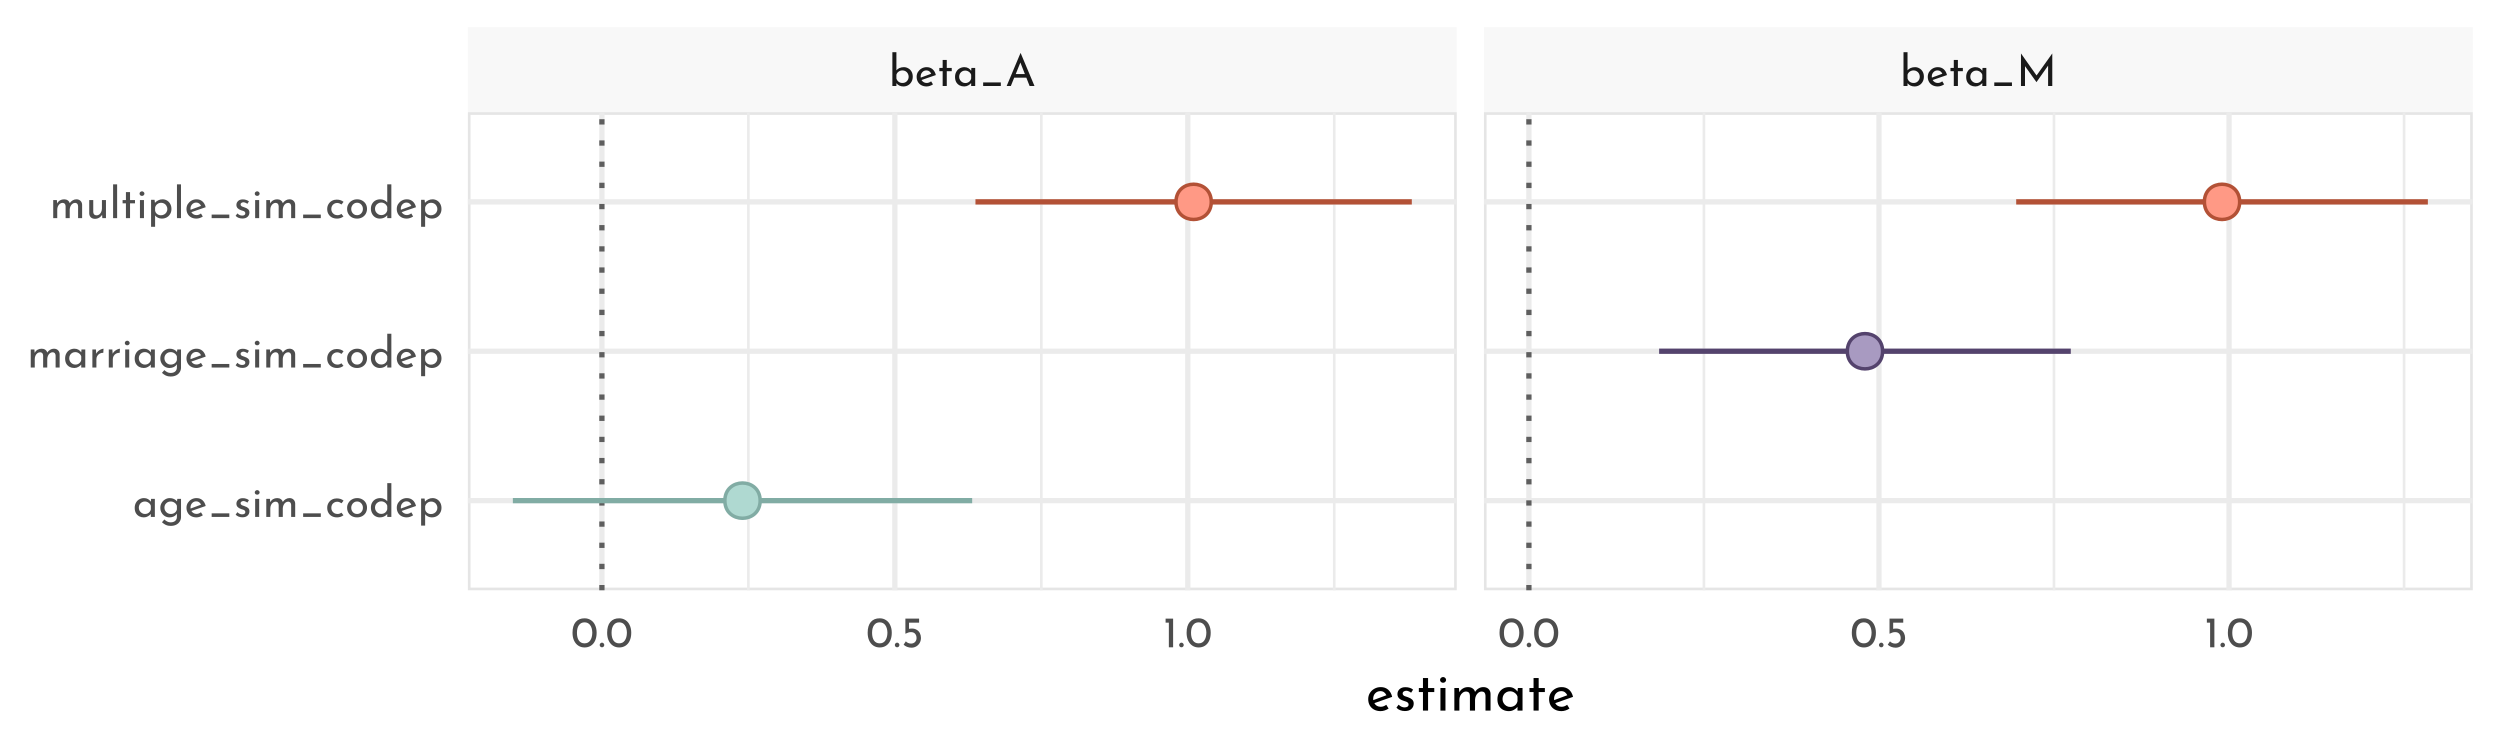
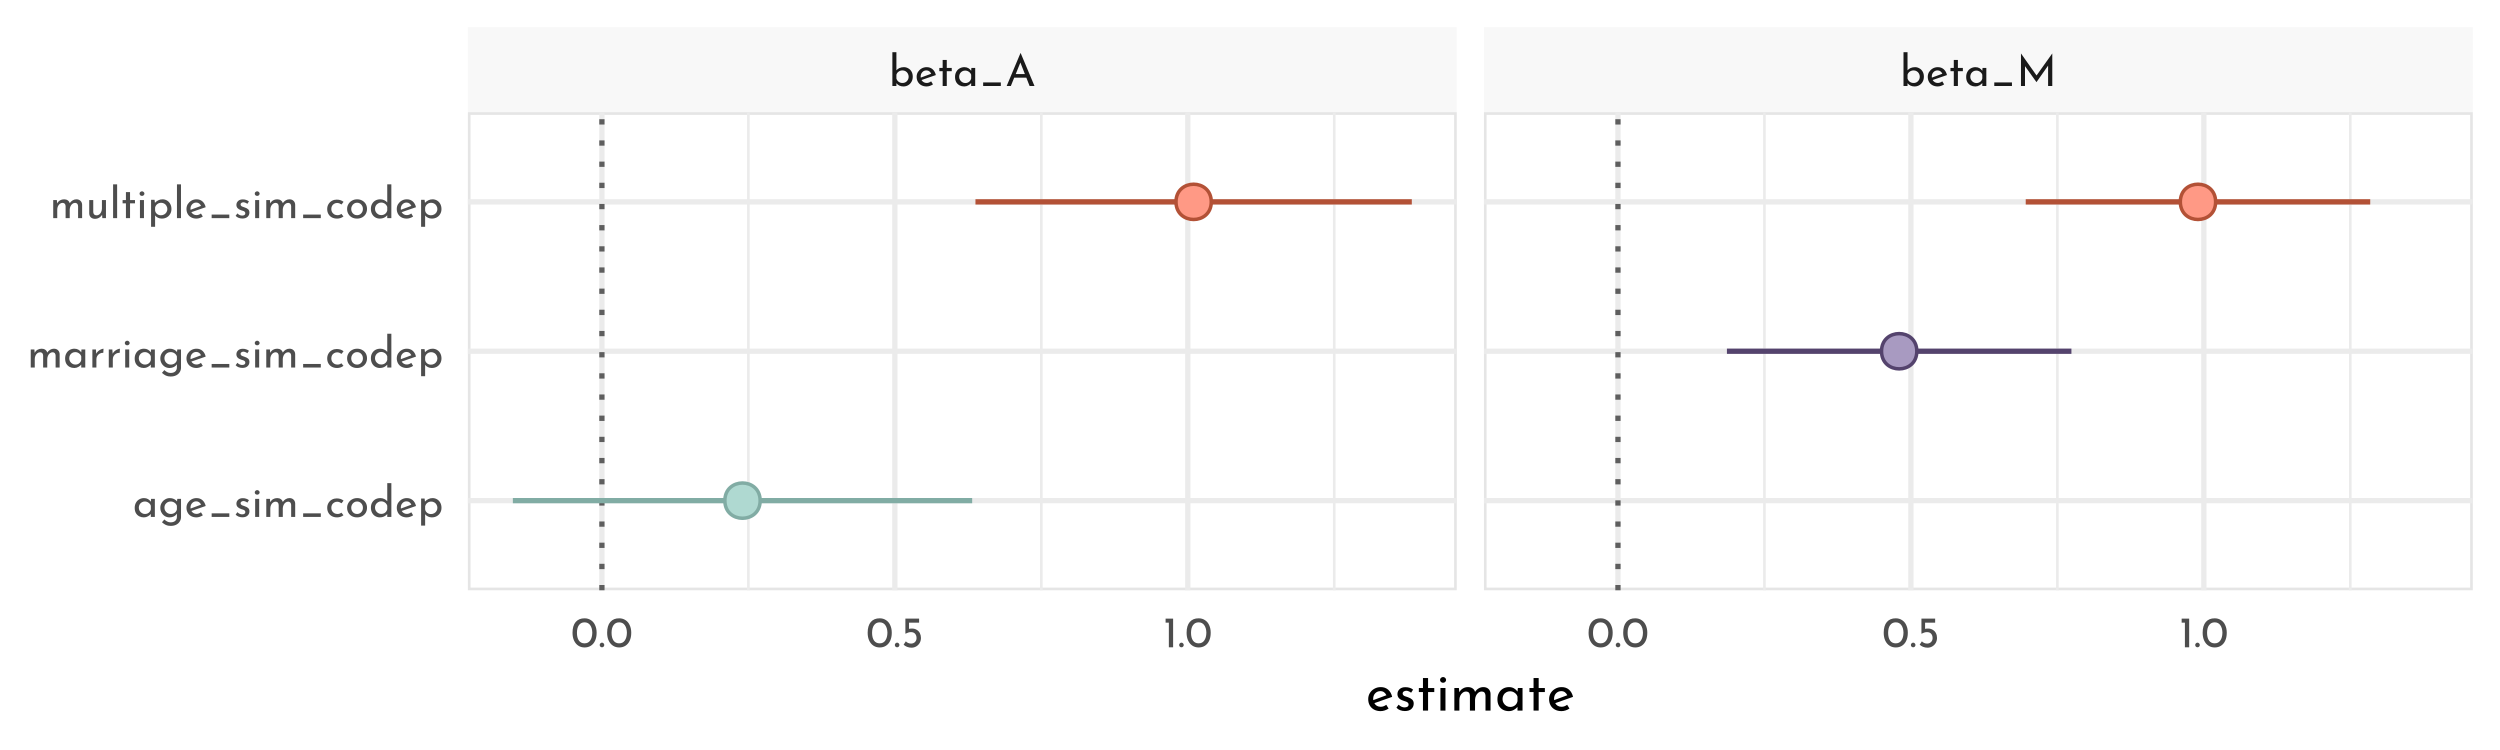
<svg xmlns="http://www.w3.org/2000/svg" xmlns:xlink="http://www.w3.org/1999/xlink" width="504pt" height="151pt" viewBox="0 0 504 151" version="1.1">
  <defs>
    <g>
      <symbol overflow="visible" id="glyph0-0">
        <path style="stroke:none;" d="" />
      </symbol>
      <symbol overflow="visible" id="glyph0-1">
        <path style="stroke:none;" d="M 3.047 -3.797 C 3.367 -3.797 3.664 -3.711 3.938 -3.547 C 4.219 -3.391 4.438 -3.164 4.594 -2.875 C 4.75 -2.594 4.828 -2.258 4.828 -1.875 C 4.828 -1.477 4.738 -1.129 4.562 -0.828 C 4.395 -0.535 4.164 -0.305 3.875 -0.141 C 3.594 0.016 3.281 0.094 2.938 0.094 C 2.633 0.094 2.363 0.035 2.125 -0.078 C 1.883 -0.203 1.688 -0.363 1.531 -0.562 L 1.531 0 L 0.719 0 L 0.719 -6.812 L 1.531 -6.812 L 1.531 -3.156 C 1.688 -3.352 1.895 -3.508 2.156 -3.625 C 2.426 -3.738 2.723 -3.797 3.047 -3.797 Z M 2.766 -0.609 C 3.117 -0.609 3.41 -0.727 3.641 -0.969 C 3.879 -1.219 4 -1.52 4 -1.875 C 4 -2.113 3.941 -2.328 3.828 -2.516 C 3.723 -2.711 3.578 -2.863 3.391 -2.969 C 3.203 -3.082 2.992 -3.141 2.766 -3.141 C 2.461 -3.141 2.195 -3.055 1.969 -2.891 C 1.75 -2.734 1.602 -2.523 1.531 -2.266 L 1.531 -1.516 C 1.602 -1.254 1.75 -1.035 1.969 -0.859 C 2.195 -0.691 2.461 -0.609 2.766 -0.609 Z M 2.766 -0.609 " />
      </symbol>
      <symbol overflow="visible" id="glyph0-2">
        <path style="stroke:none;" d="M 2.422 -0.609 C 2.723 -0.609 3.02 -0.719 3.312 -0.938 L 3.688 -0.328 C 3.488 -0.191 3.273 -0.086 3.047 -0.016 C 2.828 0.055 2.613 0.094 2.406 0.094 C 2 0.094 1.645 0.008 1.344 -0.156 C 1.039 -0.32 0.805 -0.551 0.641 -0.844 C 0.473 -1.145 0.391 -1.477 0.391 -1.844 C 0.391 -2.207 0.477 -2.535 0.656 -2.828 C 0.844 -3.117 1.086 -3.352 1.391 -3.531 C 1.703 -3.707 2.047 -3.797 2.422 -3.797 C 2.891 -3.797 3.285 -3.656 3.609 -3.375 C 3.93 -3.094 4.148 -2.703 4.266 -2.203 L 1.375 -1.203 C 1.488 -1.016 1.633 -0.867 1.812 -0.766 C 1.988 -0.66 2.191 -0.609 2.422 -0.609 Z M 2.359 -3.141 C 2.023 -3.141 1.75 -3.02 1.531 -2.781 C 1.312 -2.551 1.203 -2.254 1.203 -1.891 C 1.203 -1.805 1.207 -1.738 1.219 -1.688 L 3.328 -2.469 C 3.242 -2.664 3.117 -2.828 2.953 -2.953 C 2.797 -3.078 2.598 -3.141 2.359 -3.141 Z M 2.359 -3.141 " />
      </symbol>
      <symbol overflow="visible" id="glyph0-3">
        <path style="stroke:none;" d="M 1.891 -5.25 L 1.891 -3.641 L 2.891 -3.641 L 2.891 -2.984 L 1.891 -2.984 L 1.891 0 L 1.062 0 L 1.062 -2.984 L 0.391 -2.984 L 0.391 -3.641 L 1.062 -3.641 L 1.062 -5.25 Z M 1.891 -5.25 " />
      </symbol>
      <symbol overflow="visible" id="glyph0-4">
        <path style="stroke:none;" d="M 4.453 -3.641 L 4.453 0 L 3.641 0 L 3.641 -0.594 C 3.504 -0.426 3.312 -0.27 3.062 -0.125 C 2.82 0.02 2.547 0.094 2.234 0.094 C 1.891 0.094 1.578 0.02 1.297 -0.125 C 1.016 -0.281 0.789 -0.5 0.625 -0.781 C 0.469 -1.07 0.391 -1.422 0.391 -1.828 C 0.391 -2.223 0.473 -2.566 0.641 -2.859 C 0.805 -3.16 1.031 -3.391 1.312 -3.547 C 1.602 -3.711 1.922 -3.797 2.266 -3.797 C 2.578 -3.797 2.848 -3.727 3.078 -3.594 C 3.305 -3.457 3.492 -3.281 3.641 -3.062 L 3.688 -3.641 Z M 2.453 -0.594 C 2.754 -0.594 3.008 -0.676 3.219 -0.844 C 3.438 -1.008 3.578 -1.234 3.641 -1.516 L 3.641 -2.25 C 3.566 -2.5 3.414 -2.703 3.188 -2.859 C 2.969 -3.023 2.711 -3.109 2.422 -3.109 C 2.211 -3.109 2.016 -3.055 1.828 -2.953 C 1.641 -2.848 1.488 -2.695 1.375 -2.5 C 1.27 -2.312 1.219 -2.098 1.219 -1.859 C 1.219 -1.629 1.273 -1.414 1.391 -1.219 C 1.504 -1.031 1.656 -0.879 1.844 -0.766 C 2.031 -0.648 2.234 -0.594 2.453 -0.594 Z M 2.453 -0.594 " />
      </symbol>
      <symbol overflow="visible" id="glyph0-5">
        <path style="stroke:none;" d="M 4.453 -0.719 L 4.453 0 L 0.891 0 L 0.891 -0.719 Z M 4.453 -0.719 " />
      </symbol>
      <symbol overflow="visible" id="glyph0-6">
        <path style="stroke:none;" d="M 4.25 -1.672 L 1.797 -1.672 L 1.125 0 L 0.281 0 L 3.062 -6.625 L 3.109 -6.625 L 5.891 0 L 4.906 0 Z M 3.953 -2.406 L 3.047 -4.734 L 2.109 -2.406 Z M 3.953 -2.406 " />
      </symbol>
      <symbol overflow="visible" id="glyph0-7">
        <path style="stroke:none;" d="M 7.234 -6.562 L 7.234 0 L 6.391 0 L 6.391 -4.109 L 4.062 -0.797 L 4.031 -0.797 L 1.734 -4 L 1.734 0 L 0.922 0 L 0.922 -6.562 L 4.062 -2.125 Z M 7.234 -6.562 " />
      </symbol>
      <symbol overflow="visible" id="glyph0-8">
        <path style="stroke:none;" d="M 2.75 0.031 C 2.27 0.031 1.848 -0.086 1.484 -0.328 C 1.117 -0.566 0.832 -0.906 0.625 -1.344 C 0.414 -1.789 0.312 -2.316 0.312 -2.922 C 0.312 -3.879 0.523 -4.609 0.953 -5.109 C 1.391 -5.609 1.988 -5.852 2.75 -5.844 C 3.219 -5.844 3.633 -5.723 4 -5.484 C 4.375 -5.254 4.66 -4.914 4.859 -4.469 C 5.066 -4.031 5.172 -3.516 5.172 -2.922 C 5.172 -2.305 5.066 -1.773 4.859 -1.328 C 4.66 -0.891 4.375 -0.551 4 -0.312 C 3.633 -0.082 3.219 0.031 2.75 0.031 Z M 2.734 -0.797 C 3.234 -0.797 3.613 -0.988 3.875 -1.375 C 4.145 -1.758 4.285 -2.281 4.297 -2.938 C 4.285 -3.57 4.145 -4.078 3.875 -4.453 C 3.613 -4.836 3.234 -5.031 2.734 -5.031 C 2.242 -5.031 1.863 -4.836 1.594 -4.453 C 1.332 -4.078 1.203 -3.566 1.203 -2.922 C 1.203 -2.266 1.332 -1.742 1.594 -1.359 C 1.863 -0.984 2.242 -0.797 2.734 -0.797 Z M 2.734 -0.797 " />
      </symbol>
      <symbol overflow="visible" id="glyph0-9">
        <path style="stroke:none;" d="M 0.297 -0.469 C 0.297 -0.594 0.344 -0.703 0.438 -0.797 C 0.531 -0.891 0.641 -0.938 0.766 -0.938 C 0.879 -0.938 0.984 -0.891 1.078 -0.797 C 1.172 -0.703 1.219 -0.594 1.219 -0.469 C 1.219 -0.332 1.172 -0.219 1.078 -0.125 C 0.984 -0.039 0.879 0 0.766 0 C 0.641 0 0.531 -0.039 0.438 -0.125 C 0.344 -0.219 0.297 -0.332 0.297 -0.469 Z M 0.297 -0.469 " />
      </symbol>
      <symbol overflow="visible" id="glyph0-10">
        <path style="stroke:none;" d="M 2.266 -3.781 C 2.641 -3.781 2.961 -3.691 3.234 -3.516 C 3.516 -3.348 3.723 -3.125 3.859 -2.844 C 4.004 -2.562 4.078 -2.242 4.078 -1.891 C 4.078 -1.523 3.992 -1.191 3.828 -0.891 C 3.66 -0.598 3.43 -0.363 3.141 -0.188 C 2.848 -0.008 2.52 0.078 2.156 0.078 C 1.852 0.078 1.555 0.02 1.266 -0.094 C 0.984 -0.207 0.754 -0.352 0.578 -0.531 L 1.031 -1.203 C 1.145 -1.066 1.297 -0.957 1.484 -0.875 C 1.68 -0.789 1.879 -0.75 2.078 -0.75 C 2.398 -0.75 2.664 -0.852 2.875 -1.062 C 3.082 -1.27 3.188 -1.535 3.188 -1.859 C 3.188 -2.223 3.086 -2.516 2.891 -2.734 C 2.703 -2.953 2.426 -3.062 2.062 -3.062 C 1.863 -3.062 1.676 -3.031 1.5 -2.969 C 1.32 -2.914 1.133 -2.836 0.938 -2.734 L 0.938 -5.781 L 3.703 -5.781 L 3.703 -4.969 L 1.672 -4.969 L 1.672 -3.719 C 1.859 -3.758 2.055 -3.781 2.266 -3.781 Z M 2.266 -3.781 " />
      </symbol>
      <symbol overflow="visible" id="glyph0-11">
        <path style="stroke:none;" d="M 1.984 -5.781 L 1.984 0 L 1.125 0 L 1.125 -4.969 L 0.469 -4.969 L 0.469 -5.781 Z M 1.984 -5.781 " />
      </symbol>
      <symbol overflow="visible" id="glyph0-12">
        <path style="stroke:none;" d="M 4.562 -3.641 L 4.562 0.031 C 4.562 0.363 4.473 0.664 4.297 0.938 C 4.129 1.207 3.891 1.422 3.578 1.578 C 3.266 1.734 2.895 1.812 2.469 1.812 C 2.102 1.812 1.785 1.75 1.516 1.625 C 1.254 1.5 0.988 1.316 0.719 1.078 L 1.203 0.516 C 1.398 0.703 1.598 0.844 1.797 0.938 C 1.992 1.039 2.211 1.094 2.453 1.094 C 2.859 1.094 3.172 0.992 3.391 0.797 C 3.609 0.609 3.723 0.348 3.734 0.016 L 3.734 -0.672 C 3.598 -0.441 3.398 -0.254 3.141 -0.109 C 2.879 0.023 2.582 0.094 2.25 0.094 C 1.906 0.094 1.594 0.008 1.312 -0.156 C 1.031 -0.332 0.805 -0.566 0.641 -0.859 C 0.473 -1.148 0.391 -1.477 0.391 -1.844 C 0.391 -2.207 0.477 -2.535 0.656 -2.828 C 0.832 -3.129 1.066 -3.363 1.359 -3.531 C 1.648 -3.707 1.961 -3.797 2.297 -3.797 C 2.609 -3.797 2.895 -3.734 3.156 -3.609 C 3.414 -3.484 3.613 -3.32 3.75 -3.125 L 3.812 -3.641 Z M 2.484 -0.594 C 2.797 -0.594 3.066 -0.676 3.297 -0.844 C 3.523 -1.008 3.672 -1.234 3.734 -1.516 L 3.734 -2.234 C 3.648 -2.492 3.492 -2.703 3.266 -2.859 C 3.035 -3.023 2.773 -3.109 2.484 -3.109 C 2.117 -3.109 1.816 -2.988 1.578 -2.75 C 1.336 -2.52 1.219 -2.223 1.219 -1.859 C 1.219 -1.629 1.273 -1.414 1.391 -1.219 C 1.504 -1.031 1.656 -0.879 1.844 -0.766 C 2.039 -0.648 2.254 -0.594 2.484 -0.594 Z M 2.484 -0.594 " />
      </symbol>
      <symbol overflow="visible" id="glyph0-13">
        <path style="stroke:none;" d="M 1.734 0.078 C 1.473 0.078 1.219 0.031 0.969 -0.062 C 0.727 -0.156 0.531 -0.289 0.375 -0.469 L 0.734 -0.953 C 0.879 -0.805 1.031 -0.695 1.188 -0.625 C 1.352 -0.551 1.516 -0.516 1.672 -0.516 C 1.867 -0.516 2.023 -0.551 2.141 -0.625 C 2.266 -0.695 2.328 -0.812 2.328 -0.969 C 2.328 -1.094 2.289 -1.191 2.219 -1.266 C 2.145 -1.348 2.055 -1.406 1.953 -1.438 C 1.859 -1.477 1.695 -1.531 1.469 -1.594 C 0.844 -1.801 0.531 -2.16 0.531 -2.672 C 0.531 -2.973 0.645 -3.234 0.875 -3.453 C 1.102 -3.672 1.422 -3.781 1.828 -3.781 C 2.078 -3.781 2.301 -3.742 2.5 -3.672 C 2.707 -3.609 2.895 -3.508 3.062 -3.375 L 2.734 -2.875 C 2.641 -2.969 2.52 -3.039 2.375 -3.094 C 2.227 -3.156 2.094 -3.191 1.969 -3.203 C 1.801 -3.203 1.66 -3.16 1.547 -3.078 C 1.43 -3.004 1.375 -2.898 1.375 -2.766 C 1.375 -2.648 1.41 -2.555 1.484 -2.484 C 1.555 -2.41 1.633 -2.359 1.719 -2.328 C 1.801 -2.297 1.961 -2.238 2.203 -2.156 C 2.504 -2.062 2.738 -1.938 2.906 -1.781 C 3.07 -1.625 3.156 -1.41 3.156 -1.141 C 3.156 -0.785 3.031 -0.492 2.781 -0.266 C 2.539 -0.035 2.191 0.078 1.734 0.078 Z M 1.734 0.078 " />
      </symbol>
      <symbol overflow="visible" id="glyph0-14">
        <path style="stroke:none;" d="M 1.531 -3.641 L 1.531 0 L 0.719 0 L 0.719 -3.641 Z M 0.641 -4.938 C 0.641 -5.07 0.688 -5.18 0.781 -5.266 C 0.883 -5.359 1.004 -5.406 1.141 -5.406 C 1.266 -5.406 1.375 -5.359 1.469 -5.266 C 1.57 -5.18 1.625 -5.07 1.625 -4.938 C 1.625 -4.812 1.57 -4.703 1.469 -4.609 C 1.375 -4.523 1.266 -4.484 1.141 -4.484 C 1.004 -4.484 0.883 -4.523 0.781 -4.609 C 0.688 -4.703 0.641 -4.812 0.641 -4.938 Z M 0.641 -4.938 " />
      </symbol>
      <symbol overflow="visible" id="glyph0-15">
        <path style="stroke:none;" d="M 5.391 -3.797 C 5.734 -3.797 6.008 -3.691 6.219 -3.484 C 6.426 -3.285 6.535 -3.023 6.547 -2.703 L 6.547 0 L 5.734 0 L 5.734 -2.406 C 5.711 -2.832 5.52 -3.055 5.156 -3.078 C 4.945 -3.078 4.758 -3.016 4.594 -2.891 C 4.426 -2.766 4.297 -2.598 4.203 -2.391 C 4.109 -2.18 4.055 -1.961 4.047 -1.734 L 4.047 0 L 3.219 0 L 3.219 -2.406 C 3.195 -2.832 3 -3.055 2.625 -3.078 C 2.414 -3.078 2.227 -3.016 2.062 -2.891 C 1.895 -2.766 1.766 -2.598 1.672 -2.391 C 1.578 -2.18 1.531 -1.957 1.531 -1.719 L 1.531 0 L 0.719 0 L 0.719 -3.641 L 1.453 -3.641 L 1.516 -2.953 C 1.648 -3.223 1.836 -3.43 2.078 -3.578 C 2.328 -3.723 2.609 -3.797 2.922 -3.797 C 3.211 -3.797 3.457 -3.723 3.656 -3.578 C 3.852 -3.441 3.984 -3.254 4.047 -3.016 C 4.203 -3.254 4.395 -3.441 4.625 -3.578 C 4.863 -3.723 5.117 -3.797 5.391 -3.797 Z M 5.391 -3.797 " />
      </symbol>
      <symbol overflow="visible" id="glyph0-16">
        <path style="stroke:none;" d="M 3.672 -0.344 C 3.504 -0.207 3.305 -0.098 3.078 -0.016 C 2.859 0.055 2.629 0.094 2.391 0.094 C 1.992 0.094 1.645 0.016 1.344 -0.141 C 1.039 -0.305 0.805 -0.535 0.641 -0.828 C 0.473 -1.117 0.391 -1.453 0.391 -1.828 C 0.391 -2.203 0.477 -2.535 0.656 -2.828 C 0.832 -3.117 1.066 -3.344 1.359 -3.5 C 1.648 -3.656 1.969 -3.734 2.312 -3.734 C 2.875 -3.734 3.332 -3.582 3.688 -3.281 L 3.281 -2.75 C 3.164 -2.832 3.031 -2.906 2.875 -2.969 C 2.719 -3.031 2.555 -3.062 2.391 -3.062 C 2.172 -3.062 1.969 -3.004 1.781 -2.891 C 1.602 -2.785 1.461 -2.641 1.359 -2.453 C 1.266 -2.266 1.219 -2.055 1.219 -1.828 C 1.219 -1.598 1.27 -1.391 1.375 -1.203 C 1.488 -1.016 1.641 -0.863 1.828 -0.75 C 2.016 -0.645 2.227 -0.594 2.469 -0.594 C 2.758 -0.594 3.02 -0.68 3.25 -0.859 Z M 3.672 -0.344 " />
      </symbol>
      <symbol overflow="visible" id="glyph0-17">
        <path style="stroke:none;" d="M 0.391 -1.859 C 0.391 -2.211 0.477 -2.535 0.656 -2.828 C 0.832 -3.129 1.07 -3.363 1.375 -3.531 C 1.688 -3.707 2.035 -3.797 2.422 -3.797 C 2.805 -3.797 3.148 -3.707 3.453 -3.531 C 3.754 -3.363 3.988 -3.133 4.156 -2.844 C 4.32 -2.551 4.406 -2.223 4.406 -1.859 C 4.406 -1.492 4.32 -1.16 4.156 -0.859 C 3.988 -0.566 3.75 -0.332 3.438 -0.156 C 3.133 0.008 2.789 0.094 2.406 0.094 C 2.02 0.094 1.676 0.016 1.375 -0.141 C 1.07 -0.305 0.832 -0.535 0.656 -0.828 C 0.477 -1.129 0.391 -1.473 0.391 -1.859 Z M 1.219 -1.844 C 1.219 -1.613 1.27 -1.398 1.375 -1.203 C 1.477 -1.016 1.617 -0.863 1.797 -0.75 C 1.973 -0.645 2.172 -0.594 2.391 -0.594 C 2.734 -0.594 3.016 -0.711 3.234 -0.953 C 3.461 -1.191 3.578 -1.488 3.578 -1.844 C 3.578 -2.207 3.461 -2.508 3.234 -2.75 C 3.016 -2.988 2.734 -3.109 2.391 -3.109 C 2.172 -3.109 1.973 -3.051 1.797 -2.938 C 1.617 -2.82 1.477 -2.664 1.375 -2.469 C 1.27 -2.281 1.219 -2.07 1.219 -1.844 Z M 1.219 -1.844 " />
      </symbol>
      <symbol overflow="visible" id="glyph0-18">
        <path style="stroke:none;" d="M 4.516 -6.812 L 4.516 0 L 3.688 0 L 3.688 -0.578 C 3.508 -0.367 3.289 -0.203 3.031 -0.078 C 2.781 0.035 2.504 0.094 2.203 0.094 C 1.859 0.094 1.547 0.008 1.266 -0.156 C 0.992 -0.32 0.781 -0.551 0.625 -0.844 C 0.469 -1.145 0.391 -1.488 0.391 -1.875 C 0.391 -2.27 0.473 -2.609 0.641 -2.891 C 0.805 -3.18 1.031 -3.406 1.312 -3.562 C 1.602 -3.719 1.93 -3.797 2.297 -3.797 C 2.566 -3.797 2.828 -3.738 3.078 -3.625 C 3.336 -3.508 3.539 -3.352 3.688 -3.156 L 3.688 -6.812 Z M 2.453 -0.609 C 2.766 -0.609 3.031 -0.691 3.25 -0.859 C 3.477 -1.035 3.625 -1.27 3.688 -1.562 L 3.688 -2.25 C 3.613 -2.508 3.461 -2.723 3.234 -2.891 C 3.004 -3.055 2.742 -3.141 2.453 -3.141 C 2.234 -3.141 2.031 -3.082 1.844 -2.969 C 1.656 -2.863 1.504 -2.719 1.391 -2.531 C 1.273 -2.344 1.219 -2.125 1.219 -1.875 C 1.219 -1.645 1.273 -1.43 1.391 -1.234 C 1.504 -1.047 1.656 -0.895 1.844 -0.781 C 2.031 -0.664 2.234 -0.609 2.453 -0.609 Z M 2.453 -0.609 " />
      </symbol>
      <symbol overflow="visible" id="glyph0-19">
        <path style="stroke:none;" d="M 3.016 -3.797 C 3.359 -3.797 3.664 -3.711 3.938 -3.547 C 4.219 -3.379 4.438 -3.145 4.594 -2.844 C 4.75 -2.551 4.828 -2.211 4.828 -1.828 C 4.828 -1.453 4.738 -1.117 4.562 -0.828 C 4.395 -0.535 4.16 -0.305 3.859 -0.141 C 3.566 0.016 3.238 0.094 2.875 0.094 C 2.602 0.094 2.348 0.035 2.109 -0.078 C 1.867 -0.191 1.676 -0.348 1.531 -0.547 L 1.531 1.75 L 0.719 1.75 L 0.719 -3.703 L 1.422 -3.703 L 1.5 -3.094 C 1.688 -3.301 1.91 -3.469 2.172 -3.594 C 2.43 -3.727 2.711 -3.797 3.016 -3.797 Z M 2.703 -0.578 C 2.93 -0.578 3.145 -0.629 3.344 -0.734 C 3.539 -0.836 3.695 -0.984 3.812 -1.172 C 3.938 -1.367 4 -1.586 4 -1.828 C 4 -2.066 3.941 -2.281 3.828 -2.469 C 3.723 -2.664 3.578 -2.816 3.391 -2.922 C 3.203 -3.035 2.992 -3.094 2.766 -3.094 C 2.453 -3.094 2.188 -3.004 1.969 -2.828 C 1.75 -2.66 1.602 -2.43 1.531 -2.141 L 1.531 -1.531 C 1.57 -1.25 1.703 -1.02 1.922 -0.844 C 2.148 -0.664 2.41 -0.578 2.703 -0.578 Z M 2.703 -0.578 " />
      </symbol>
      <symbol overflow="visible" id="glyph0-20">
        <path style="stroke:none;" d="M 1.5 -2.781 C 1.594 -2.977 1.723 -3.148 1.891 -3.297 C 2.066 -3.453 2.254 -3.57 2.453 -3.656 C 2.648 -3.738 2.82 -3.785 2.969 -3.797 L 2.922 -2.969 C 2.66 -2.977 2.422 -2.926 2.203 -2.812 C 1.992 -2.695 1.828 -2.535 1.703 -2.328 C 1.586 -2.117 1.531 -1.895 1.531 -1.656 L 1.531 0 L 0.719 0 L 0.719 -3.641 L 1.438 -3.641 Z M 1.5 -2.781 " />
      </symbol>
      <symbol overflow="visible" id="glyph0-21">
        <path style="stroke:none;" d="M 4.094 -3.641 L 4.094 0 L 3.359 0 L 3.312 -0.688 C 3.188 -0.445 2.992 -0.25 2.734 -0.094 C 2.473 0.062 2.188 0.141 1.875 0.141 C 1.539 0.141 1.266 0.039 1.047 -0.156 C 0.836 -0.363 0.727 -0.629 0.719 -0.953 L 0.719 -3.641 L 1.531 -3.641 L 1.531 -1.234 C 1.539 -1.035 1.598 -0.875 1.703 -0.75 C 1.816 -0.633 1.984 -0.57 2.203 -0.562 C 2.398 -0.562 2.578 -0.617 2.734 -0.734 C 2.898 -0.859 3.031 -1.023 3.125 -1.234 C 3.227 -1.453 3.281 -1.688 3.281 -1.938 L 3.281 -3.641 Z M 4.094 -3.641 " />
      </symbol>
      <symbol overflow="visible" id="glyph0-22">
        <path style="stroke:none;" d="M 1.531 -6.812 L 1.531 0 L 0.719 0 L 0.719 -6.812 Z M 1.531 -6.812 " />
      </symbol>
      <symbol overflow="visible" id="glyph1-0">
        <path style="stroke:none;" d="" />
      </symbol>
      <symbol overflow="visible" id="glyph1-1">
        <path style="stroke:none;" d="M 3.031 -0.766 C 3.406 -0.766 3.773 -0.898 4.141 -1.172 L 4.609 -0.406 C 4.367 -0.25 4.109 -0.125 3.828 -0.031 C 3.547 0.062 3.27 0.109 3 0.109 C 2.5 0.109 2.055 0.004 1.672 -0.203 C 1.297 -0.41 1.004 -0.695 0.797 -1.062 C 0.598 -1.426 0.5 -1.844 0.5 -2.312 C 0.5 -2.758 0.609 -3.164 0.828 -3.531 C 1.055 -3.906 1.363 -4.195 1.75 -4.406 C 2.133 -4.625 2.562 -4.734 3.031 -4.734 C 3.625 -4.734 4.117 -4.562 4.516 -4.219 C 4.91 -3.875 5.18 -3.391 5.328 -2.766 L 1.734 -1.5 C 1.859 -1.27 2.031 -1.086 2.25 -0.953 C 2.477 -0.828 2.738 -0.766 3.031 -0.766 Z M 2.953 -3.922 C 2.535 -3.922 2.188 -3.773 1.906 -3.484 C 1.633 -3.191 1.5 -2.816 1.5 -2.359 C 1.5 -2.254 1.504 -2.172 1.516 -2.109 L 4.172 -3.094 C 4.055 -3.344 3.898 -3.539 3.703 -3.688 C 3.504 -3.844 3.254 -3.922 2.953 -3.922 Z M 2.953 -3.922 " />
      </symbol>
      <symbol overflow="visible" id="glyph1-2">
        <path style="stroke:none;" d="M 2.172 0.094 C 1.836 0.094 1.52 0.035 1.219 -0.078 C 0.914 -0.191 0.664 -0.363 0.469 -0.594 L 0.906 -1.188 C 1.094 -1.008 1.285 -0.875 1.484 -0.781 C 1.691 -0.688 1.895 -0.641 2.094 -0.641 C 2.332 -0.641 2.531 -0.688 2.688 -0.781 C 2.844 -0.875 2.922 -1.02 2.922 -1.219 C 2.922 -1.375 2.867 -1.5 2.766 -1.594 C 2.672 -1.688 2.562 -1.754 2.438 -1.797 C 2.32 -1.848 2.125 -1.914 1.844 -2 C 1.062 -2.25 0.672 -2.691 0.672 -3.328 C 0.672 -3.711 0.812 -4.039 1.094 -4.312 C 1.375 -4.582 1.77 -4.719 2.281 -4.719 C 2.602 -4.719 2.891 -4.676 3.141 -4.594 C 3.391 -4.52 3.617 -4.395 3.828 -4.219 L 3.422 -3.594 C 3.305 -3.707 3.156 -3.801 2.969 -3.875 C 2.789 -3.957 2.625 -4 2.469 -4 C 2.258 -4 2.082 -3.945 1.938 -3.844 C 1.789 -3.75 1.719 -3.617 1.719 -3.453 C 1.719 -3.316 1.766 -3.203 1.859 -3.109 C 1.953 -3.016 2.051 -2.945 2.156 -2.906 C 2.258 -2.863 2.461 -2.797 2.766 -2.703 C 3.141 -2.578 3.43 -2.414 3.641 -2.219 C 3.848 -2.02 3.953 -1.754 3.953 -1.422 C 3.953 -0.984 3.797 -0.617 3.484 -0.328 C 3.18 -0.047 2.742 0.094 2.172 0.094 Z M 2.172 0.094 " />
      </symbol>
      <symbol overflow="visible" id="glyph1-3">
        <path style="stroke:none;" d="M 2.359 -6.562 L 2.359 -4.547 L 3.609 -4.547 L 3.609 -3.734 L 2.359 -3.734 L 2.359 0 L 1.328 0 L 1.328 -3.734 L 0.5 -3.734 L 0.5 -4.547 L 1.328 -4.547 L 1.328 -6.562 Z M 2.359 -6.562 " />
      </symbol>
      <symbol overflow="visible" id="glyph1-4">
        <path style="stroke:none;" d="M 1.906 -4.547 L 1.906 0 L 0.891 0 L 0.891 -4.547 Z M 0.812 -6.188 C 0.812 -6.344 0.875 -6.477 1 -6.594 C 1.125 -6.707 1.266 -6.766 1.422 -6.766 C 1.586 -6.766 1.727 -6.707 1.844 -6.594 C 1.969 -6.477 2.031 -6.344 2.031 -6.188 C 2.031 -6.02 1.969 -5.879 1.844 -5.766 C 1.727 -5.66 1.586 -5.609 1.422 -5.609 C 1.266 -5.609 1.125 -5.66 1 -5.766 C 0.875 -5.879 0.812 -6.02 0.812 -6.188 Z M 0.812 -6.188 " />
      </symbol>
      <symbol overflow="visible" id="glyph1-5">
        <path style="stroke:none;" d="M 6.734 -4.734 C 7.172 -4.734 7.52 -4.609 7.781 -4.359 C 8.039 -4.117 8.176 -3.789 8.188 -3.375 L 8.188 0 L 7.172 0 L 7.172 -3 C 7.148 -3.539 6.91 -3.82 6.453 -3.844 C 6.18 -3.844 5.941 -3.766 5.734 -3.609 C 5.523 -3.453 5.363 -3.242 5.25 -2.984 C 5.133 -2.734 5.07 -2.461 5.062 -2.172 L 5.062 0 L 4.031 0 L 4.031 -3 C 4.008 -3.539 3.758 -3.82 3.281 -3.844 C 3.02 -3.844 2.785 -3.766 2.578 -3.609 C 2.367 -3.453 2.203 -3.242 2.078 -2.984 C 1.961 -2.723 1.906 -2.445 1.906 -2.156 L 1.906 0 L 0.891 0 L 0.891 -4.547 L 1.812 -4.547 L 1.891 -3.703 C 2.066 -4.023 2.305 -4.273 2.609 -4.453 C 2.91 -4.641 3.258 -4.734 3.656 -4.734 C 4.02 -4.734 4.328 -4.645 4.578 -4.469 C 4.828 -4.301 4.988 -4.066 5.062 -3.766 C 5.25 -4.066 5.488 -4.301 5.781 -4.469 C 6.07 -4.645 6.391 -4.734 6.734 -4.734 Z M 6.734 -4.734 " />
      </symbol>
      <symbol overflow="visible" id="glyph1-6">
        <path style="stroke:none;" d="M 5.562 -4.547 L 5.562 0 L 4.547 0 L 4.547 -0.75 C 4.379 -0.531 4.141 -0.332 3.828 -0.156 C 3.523 0.02 3.18 0.109 2.797 0.109 C 2.359 0.109 1.961 0.016 1.609 -0.172 C 1.266 -0.359 0.992 -0.629 0.797 -0.984 C 0.598 -1.348 0.5 -1.781 0.5 -2.281 C 0.5 -2.781 0.602 -3.211 0.812 -3.578 C 1.02 -3.953 1.301 -4.238 1.656 -4.438 C 2.008 -4.633 2.406 -4.734 2.844 -4.734 C 3.227 -4.734 3.562 -4.648 3.844 -4.484 C 4.133 -4.316 4.367 -4.098 4.547 -3.828 L 4.625 -4.547 Z M 3.062 -0.734 C 3.438 -0.734 3.758 -0.836 4.031 -1.047 C 4.301 -1.254 4.473 -1.539 4.547 -1.906 L 4.547 -2.812 C 4.453 -3.125 4.266 -3.379 3.984 -3.578 C 3.711 -3.785 3.395 -3.891 3.031 -3.891 C 2.758 -3.891 2.508 -3.82 2.281 -3.688 C 2.051 -3.562 1.867 -3.379 1.734 -3.141 C 1.598 -2.898 1.531 -2.629 1.531 -2.328 C 1.531 -2.035 1.598 -1.77 1.734 -1.531 C 1.879 -1.289 2.066 -1.098 2.297 -0.953 C 2.535 -0.805 2.789 -0.734 3.062 -0.734 Z M 3.062 -0.734 " />
      </symbol>
    </g>
    <clipPath id="clip1">
      <path d="M 94.328 22.625 L 293.684 22.625 L 293.684 119 L 94.328 119 Z M 94.328 22.625 " />
    </clipPath>
    <clipPath id="clip2">
      <path d="M 150 22.625 L 152 22.625 L 152 119 L 150 119 Z M 150 22.625 " />
    </clipPath>
    <clipPath id="clip3">
      <path d="M 209 22.625 L 211 22.625 L 211 119 L 209 119 Z M 209 22.625 " />
    </clipPath>
    <clipPath id="clip4">
      <path d="M 268 22.625 L 270 22.625 L 270 119 L 268 119 Z M 268 22.625 " />
    </clipPath>
    <clipPath id="clip5">
      <path d="M 94.328 100 L 293.684 100 L 293.684 102 L 94.328 102 Z M 94.328 100 " />
    </clipPath>
    <clipPath id="clip6">
      <path d="M 94.328 70 L 293.684 70 L 293.684 72 L 94.328 72 Z M 94.328 70 " />
    </clipPath>
    <clipPath id="clip7">
      <path d="M 94.328 40 L 293.684 40 L 293.684 42 L 94.328 42 Z M 94.328 40 " />
    </clipPath>
    <clipPath id="clip8">
      <path d="M 120 22.625 L 122 22.625 L 122 119 L 120 119 Z M 120 22.625 " />
    </clipPath>
    <clipPath id="clip9">
      <path d="M 179 22.625 L 181 22.625 L 181 119 L 179 119 Z M 179 22.625 " />
    </clipPath>
    <clipPath id="clip10">
      <path d="M 238 22.625 L 240 22.625 L 240 119 L 238 119 Z M 238 22.625 " />
    </clipPath>
    <clipPath id="clip11">
      <path d="M 120 22.625 L 122 22.625 L 122 119 L 120 119 Z M 120 22.625 " />
    </clipPath>
    <clipPath id="clip12">
      <path d="M 299.164 22.625 L 498.52 22.625 L 498.52 119 L 299.164 119 Z M 299.164 22.625 " />
    </clipPath>
    <clipPath id="clip13">
-       <path d="M 343 22.625 L 344 22.625 L 344 119 L 343 119 Z M 343 22.625 " />
+       <path d="M 355 22.625 L 356 22.625 L 356 119 L 355 119 Z M 355 22.625 " />
    </clipPath>
    <clipPath id="clip14">
-       <path d="M 413 22.625 L 415 22.625 L 415 119 L 413 119 Z M 413 22.625 " />
+       <path d="M 414 22.625 L 416 22.625 L 416 119 L 414 119 Z M 414 22.625 " />
    </clipPath>
    <clipPath id="clip15">
-       <path d="M 484 22.625 L 485 22.625 L 485 119 L 484 119 Z M 484 22.625 " />
+       <path d="M 473 22.625 L 475 22.625 L 475 119 L 473 119 Z M 473 22.625 " />
    </clipPath>
    <clipPath id="clip16">
      <path d="M 299.164 100 L 498.52 100 L 498.52 102 L 299.164 102 Z M 299.164 100 " />
    </clipPath>
    <clipPath id="clip17">
      <path d="M 299.164 70 L 498.52 70 L 498.52 72 L 299.164 72 Z M 299.164 70 " />
    </clipPath>
    <clipPath id="clip18">
      <path d="M 299.164 40 L 498.52 40 L 498.52 42 L 299.164 42 Z M 299.164 40 " />
    </clipPath>
    <clipPath id="clip19">
-       <path d="M 307 22.625 L 309 22.625 L 309 119 L 307 119 Z M 307 22.625 " />
+       <path d="M 325 22.625 L 327 22.625 L 327 119 L 325 119 Z M 325 22.625 " />
    </clipPath>
    <clipPath id="clip20">
-       <path d="M 378 22.625 L 380 22.625 L 380 119 L 378 119 Z M 378 22.625 " />
+       <path d="M 384 22.625 L 386 22.625 L 386 119 L 384 119 Z M 384 22.625 " />
    </clipPath>
    <clipPath id="clip21">
-       <path d="M 448 22.625 L 450 22.625 L 450 119 L 448 119 Z M 448 22.625 " />
+       <path d="M 443 22.625 L 445 22.625 L 445 119 L 443 119 Z M 443 22.625 " />
    </clipPath>
    <clipPath id="clip22">
-       <path d="M 307 22.625 L 309 22.625 L 309 119 L 307 119 Z M 307 22.625 " />
+       <path d="M 325 22.625 L 327 22.625 L 327 119 L 325 119 Z M 325 22.625 " />
    </clipPath>
    <clipPath id="clip23">
      <path d="M 94.328 5.48 L 293.684 5.48 L 293.684 22.625 L 94.328 22.625 Z M 94.328 5.48 " />
    </clipPath>
    <clipPath id="clip24">
      <path d="M 299.164 5.48 L 498.52 5.48 L 498.52 22.625 L 299.164 22.625 Z M 299.164 5.48 " />
    </clipPath>
  </defs>
  <g id="surface165">
    <rect x="0" y="0" width="504" height="151" style="fill:rgb(100%,100%,100%);fill-opacity:1;stroke:none;" />
    <g clip-path="url(#clip1)" clip-rule="nonzero">
      <path style="fill:none;stroke-width:1.067;stroke-linecap:round;stroke-linejoin:round;stroke:rgb(0%,0%,0%);stroke-opacity:0.102;stroke-miterlimit:10;" d="M 94.328 119 L 293.684 119 L 293.684 22.625 L 94.328 22.625 Z M 94.328 119 " />
    </g>
    <g clip-path="url(#clip2)" clip-rule="nonzero">
      <path style="fill:none;stroke-width:0.533;stroke-linecap:butt;stroke-linejoin:round;stroke:rgb(92.157%,92.157%,92.157%);stroke-opacity:1;stroke-miterlimit:10;" d="M 150.871 119 L 150.871 22.625 " />
    </g>
    <g clip-path="url(#clip3)" clip-rule="nonzero">
      <path style="fill:none;stroke-width:0.533;stroke-linecap:butt;stroke-linejoin:round;stroke:rgb(92.157%,92.157%,92.157%);stroke-opacity:1;stroke-miterlimit:10;" d="M 209.93 119 L 209.93 22.625 " />
    </g>
    <g clip-path="url(#clip4)" clip-rule="nonzero">
      <path style="fill:none;stroke-width:0.533;stroke-linecap:butt;stroke-linejoin:round;stroke:rgb(92.157%,92.157%,92.157%);stroke-opacity:1;stroke-miterlimit:10;" d="M 268.984 119 L 268.984 22.625 " />
    </g>
    <g clip-path="url(#clip5)" clip-rule="nonzero">
      <path style="fill:none;stroke-width:1.067;stroke-linecap:butt;stroke-linejoin:round;stroke:rgb(92.157%,92.157%,92.157%);stroke-opacity:1;stroke-miterlimit:10;" d="M 94.328 100.93 L 293.684 100.93 " />
    </g>
    <g clip-path="url(#clip6)" clip-rule="nonzero">
      <path style="fill:none;stroke-width:1.067;stroke-linecap:butt;stroke-linejoin:round;stroke:rgb(92.157%,92.157%,92.157%);stroke-opacity:1;stroke-miterlimit:10;" d="M 94.328 70.812 L 293.684 70.812 " />
    </g>
    <g clip-path="url(#clip7)" clip-rule="nonzero">
      <path style="fill:none;stroke-width:1.067;stroke-linecap:butt;stroke-linejoin:round;stroke:rgb(92.157%,92.157%,92.157%);stroke-opacity:1;stroke-miterlimit:10;" d="M 94.328 40.695 L 293.684 40.695 " />
    </g>
    <g clip-path="url(#clip8)" clip-rule="nonzero">
      <path style="fill:none;stroke-width:1.067;stroke-linecap:butt;stroke-linejoin:round;stroke:rgb(92.157%,92.157%,92.157%);stroke-opacity:1;stroke-miterlimit:10;" d="M 121.344 119 L 121.344 22.625 " />
    </g>
    <g clip-path="url(#clip9)" clip-rule="nonzero">
      <path style="fill:none;stroke-width:1.067;stroke-linecap:butt;stroke-linejoin:round;stroke:rgb(92.157%,92.157%,92.157%);stroke-opacity:1;stroke-miterlimit:10;" d="M 180.398 119 L 180.398 22.625 " />
    </g>
    <g clip-path="url(#clip10)" clip-rule="nonzero">
      <path style="fill:none;stroke-width:1.067;stroke-linecap:butt;stroke-linejoin:round;stroke:rgb(92.157%,92.157%,92.157%);stroke-opacity:1;stroke-miterlimit:10;" d="M 239.457 119 L 239.457 22.625 " />
    </g>
    <g clip-path="url(#clip11)" clip-rule="nonzero">
      <path style="fill:none;stroke-width:1.067;stroke-linecap:butt;stroke-linejoin:round;stroke:rgb(0%,0%,0%);stroke-opacity:0.6;stroke-dasharray:1.067,3.201;stroke-miterlimit:10;" d="M 121.344 119 L 121.344 22.625 " />
    </g>
    <path style="fill:none;stroke-width:1.067;stroke-linecap:butt;stroke-linejoin:round;stroke:rgb(50.588%,67.451%,64.314%);stroke-opacity:1;stroke-miterlimit:10;" d="M 103.391 100.93 L 195.988 100.93 " />
    <path style="fill:none;stroke-width:1.067;stroke-linecap:butt;stroke-linejoin:round;stroke:rgb(70.196%,31.765%,21.176%);stroke-opacity:1;stroke-miterlimit:10;" d="M 196.652 40.695 L 284.621 40.695 " />
    <path style="fill-rule:nonzero;fill:rgb(68.627%,85.098%,81.961%);fill-opacity:1;stroke-width:0.709;stroke-linecap:round;stroke-linejoin:round;stroke:rgb(50.588%,67.451%,64.314%);stroke-opacity:1;stroke-miterlimit:10;" d="M 153.246 100.93 C 153.246 105.668 146.133 105.668 146.133 100.93 C 146.133 96.188 153.246 96.188 153.246 100.93 " />
    <path style="fill-rule:nonzero;fill:rgb(100%,60%,52.157%);fill-opacity:1;stroke-width:0.709;stroke-linecap:round;stroke-linejoin:round;stroke:rgb(70.196%,31.765%,21.176%);stroke-opacity:1;stroke-miterlimit:10;" d="M 244.191 40.695 C 244.191 45.434 237.082 45.434 237.082 40.695 C 237.082 35.953 244.191 35.953 244.191 40.695 " />
    <g clip-path="url(#clip12)" clip-rule="nonzero">
      <path style="fill:none;stroke-width:1.067;stroke-linecap:round;stroke-linejoin:round;stroke:rgb(0%,0%,0%);stroke-opacity:0.102;stroke-miterlimit:10;" d="M 299.164 119 L 498.52 119 L 498.52 22.625 L 299.164 22.625 Z M 299.164 119 " />
    </g>
    <g clip-path="url(#clip13)" clip-rule="nonzero">
-       <path style="fill:none;stroke-width:0.533;stroke-linecap:butt;stroke-linejoin:round;stroke:rgb(92.157%,92.157%,92.157%);stroke-opacity:1;stroke-miterlimit:10;" d="M 343.512 119 L 343.512 22.625 " />
+       <path style="fill:none;stroke-width:0.533;stroke-linecap:butt;stroke-linejoin:round;stroke:rgb(92.157%,92.157%,92.157%);stroke-opacity:1;stroke-miterlimit:10;" d="M 355.707 119 L 355.707 22.625 " />
    </g>
    <g clip-path="url(#clip14)" clip-rule="nonzero">
-       <path style="fill:none;stroke-width:0.533;stroke-linecap:butt;stroke-linejoin:round;stroke:rgb(92.157%,92.157%,92.157%);stroke-opacity:1;stroke-miterlimit:10;" d="M 414.086 119 L 414.086 22.625 " />
+       <path style="fill:none;stroke-width:0.533;stroke-linecap:butt;stroke-linejoin:round;stroke:rgb(92.157%,92.157%,92.157%);stroke-opacity:1;stroke-miterlimit:10;" d="M 414.766 119 L 414.766 22.625 " />
    </g>
    <g clip-path="url(#clip15)" clip-rule="nonzero">
-       <path style="fill:none;stroke-width:0.533;stroke-linecap:butt;stroke-linejoin:round;stroke:rgb(92.157%,92.157%,92.157%);stroke-opacity:1;stroke-miterlimit:10;" d="M 484.66 119 L 484.66 22.625 " />
+       <path style="fill:none;stroke-width:0.533;stroke-linecap:butt;stroke-linejoin:round;stroke:rgb(92.157%,92.157%,92.157%);stroke-opacity:1;stroke-miterlimit:10;" d="M 473.82 119 L 473.82 22.625 " />
    </g>
    <g clip-path="url(#clip16)" clip-rule="nonzero">
      <path style="fill:none;stroke-width:1.067;stroke-linecap:butt;stroke-linejoin:round;stroke:rgb(92.157%,92.157%,92.157%);stroke-opacity:1;stroke-miterlimit:10;" d="M 299.164 100.93 L 498.52 100.93 " />
    </g>
    <g clip-path="url(#clip17)" clip-rule="nonzero">
      <path style="fill:none;stroke-width:1.067;stroke-linecap:butt;stroke-linejoin:round;stroke:rgb(92.157%,92.157%,92.157%);stroke-opacity:1;stroke-miterlimit:10;" d="M 299.164 70.812 L 498.52 70.812 " />
    </g>
    <g clip-path="url(#clip18)" clip-rule="nonzero">
      <path style="fill:none;stroke-width:1.067;stroke-linecap:butt;stroke-linejoin:round;stroke:rgb(92.157%,92.157%,92.157%);stroke-opacity:1;stroke-miterlimit:10;" d="M 299.164 40.695 L 498.52 40.695 " />
    </g>
    <g clip-path="url(#clip19)" clip-rule="nonzero">
-       <path style="fill:none;stroke-width:1.067;stroke-linecap:butt;stroke-linejoin:round;stroke:rgb(92.157%,92.157%,92.157%);stroke-opacity:1;stroke-miterlimit:10;" d="M 308.227 119 L 308.227 22.625 " />
+       <path style="fill:none;stroke-width:1.067;stroke-linecap:butt;stroke-linejoin:round;stroke:rgb(92.157%,92.157%,92.157%);stroke-opacity:1;stroke-miterlimit:10;" d="M 326.18 119 L 326.18 22.625 " />
    </g>
    <g clip-path="url(#clip20)" clip-rule="nonzero">
-       <path style="fill:none;stroke-width:1.067;stroke-linecap:butt;stroke-linejoin:round;stroke:rgb(92.157%,92.157%,92.157%);stroke-opacity:1;stroke-miterlimit:10;" d="M 378.801 119 L 378.801 22.625 " />
+       <path style="fill:none;stroke-width:1.067;stroke-linecap:butt;stroke-linejoin:round;stroke:rgb(92.157%,92.157%,92.157%);stroke-opacity:1;stroke-miterlimit:10;" d="M 385.234 119 L 385.234 22.625 " />
    </g>
    <g clip-path="url(#clip21)" clip-rule="nonzero">
-       <path style="fill:none;stroke-width:1.067;stroke-linecap:butt;stroke-linejoin:round;stroke:rgb(92.157%,92.157%,92.157%);stroke-opacity:1;stroke-miterlimit:10;" d="M 449.375 119 L 449.375 22.625 " />
+       <path style="fill:none;stroke-width:1.067;stroke-linecap:butt;stroke-linejoin:round;stroke:rgb(92.157%,92.157%,92.157%);stroke-opacity:1;stroke-miterlimit:10;" d="M 444.293 119 L 444.293 22.625 " />
    </g>
    <g clip-path="url(#clip22)" clip-rule="nonzero">
-       <path style="fill:none;stroke-width:1.067;stroke-linecap:butt;stroke-linejoin:round;stroke:rgb(0%,0%,0%);stroke-opacity:0.6;stroke-dasharray:1.067,3.201;stroke-miterlimit:10;" d="M 308.227 119 L 308.227 22.625 " />
-     </g>
-     <path style="fill:none;stroke-width:1.067;stroke-linecap:butt;stroke-linejoin:round;stroke:rgb(32.941%,26.275%,42.745%);stroke-opacity:1;stroke-miterlimit:10;" d="M 334.48 70.812 L 417.473 70.812 " />
-     <path style="fill:none;stroke-width:1.067;stroke-linecap:butt;stroke-linejoin:round;stroke:rgb(70.196%,31.765%,21.176%);stroke-opacity:1;stroke-miterlimit:10;" d="M 406.465 40.695 L 489.457 40.695 " />
-     <path style="fill-rule:nonzero;fill:rgb(65.882%,60.392%,75.686%);fill-opacity:1;stroke-width:0.709;stroke-linecap:round;stroke-linejoin:round;stroke:rgb(32.941%,26.275%,42.745%);stroke-opacity:1;stroke-miterlimit:10;" d="M 379.531 70.812 C 379.531 75.551 372.422 75.551 372.422 70.812 C 372.422 66.07 379.531 66.07 379.531 70.812 " />
-     <path style="fill-rule:nonzero;fill:rgb(100%,60%,52.157%);fill-opacity:1;stroke-width:0.709;stroke-linecap:round;stroke-linejoin:round;stroke:rgb(70.196%,31.765%,21.176%);stroke-opacity:1;stroke-miterlimit:10;" d="M 451.516 40.695 C 451.516 45.434 444.406 45.434 444.406 40.695 C 444.406 35.953 451.516 35.953 451.516 40.695 " />
+       <path style="fill:none;stroke-width:1.067;stroke-linecap:butt;stroke-linejoin:round;stroke:rgb(0%,0%,0%);stroke-opacity:0.6;stroke-dasharray:1.067,3.201;stroke-miterlimit:10;" d="M 326.18 119 L 326.18 22.625 " />
+     </g>
+     <path style="fill:none;stroke-width:1.067;stroke-linecap:butt;stroke-linejoin:round;stroke:rgb(32.941%,26.275%,42.745%);stroke-opacity:1;stroke-miterlimit:10;" d="M 348.148 70.812 L 417.598 70.812 " />
+     <path style="fill:none;stroke-width:1.067;stroke-linecap:butt;stroke-linejoin:round;stroke:rgb(70.196%,31.765%,21.176%);stroke-opacity:1;stroke-miterlimit:10;" d="M 408.387 40.695 L 477.836 40.695 " />
+     <path style="fill-rule:nonzero;fill:rgb(65.882%,60.392%,75.686%);fill-opacity:1;stroke-width:0.709;stroke-linecap:round;stroke-linejoin:round;stroke:rgb(32.941%,26.275%,42.745%);stroke-opacity:1;stroke-miterlimit:10;" d="M 386.43 70.812 C 386.43 75.551 379.316 75.551 379.316 70.812 C 379.316 66.07 386.43 66.07 386.43 70.812 " />
+     <path style="fill-rule:nonzero;fill:rgb(100%,60%,52.157%);fill-opacity:1;stroke-width:0.709;stroke-linecap:round;stroke-linejoin:round;stroke:rgb(70.196%,31.765%,21.176%);stroke-opacity:1;stroke-miterlimit:10;" d="M 446.668 40.695 C 446.668 45.434 439.555 45.434 439.555 40.695 C 439.555 35.953 446.668 35.953 446.668 40.695 " />
    <g clip-path="url(#clip23)" clip-rule="nonzero">
      <path style="fill-rule:nonzero;fill:rgb(0%,0%,0%);fill-opacity:0.031;stroke-width:0.007;stroke-linecap:round;stroke-linejoin:round;stroke:rgb(0%,0%,0%);stroke-opacity:0.102;stroke-miterlimit:10;" d="M 94.328 22.625 L 293.684 22.625 L 293.684 5.48 L 94.328 5.48 Z M 94.328 22.625 " />
    </g>
    <g style="fill:rgb(10.196%,10.196%,10.196%);fill-opacity:1;">
      <use xlink:href="#glyph0-1" x="179.184" y="17.336" />
      <use xlink:href="#glyph0-2" x="184.402" y="17.336" />
      <use xlink:href="#glyph0-3" x="188.978" y="17.336" />
      <use xlink:href="#glyph0-4" x="192.146" y="17.336" />
      <use xlink:href="#glyph0-5" x="197.312" y="17.336" />
      <use xlink:href="#glyph0-6" x="202.662" y="17.336" />
    </g>
    <g clip-path="url(#clip24)" clip-rule="nonzero">
      <path style="fill-rule:nonzero;fill:rgb(0%,0%,0%);fill-opacity:0.031;stroke-width:0.007;stroke-linecap:round;stroke-linejoin:round;stroke:rgb(0%,0%,0%);stroke-opacity:0.102;stroke-miterlimit:10;" d="M 299.164 22.625 L 498.52 22.625 L 498.52 5.48 L 299.164 5.48 Z M 299.164 22.625 " />
    </g>
    <g style="fill:rgb(10.196%,10.196%,10.196%);fill-opacity:1;">
      <use xlink:href="#glyph0-1" x="383.027" y="17.336" />
      <use xlink:href="#glyph0-2" x="388.246" y="17.336" />
      <use xlink:href="#glyph0-3" x="392.822" y="17.336" />
      <use xlink:href="#glyph0-4" x="395.99" y="17.336" />
      <use xlink:href="#glyph0-5" x="401.155" y="17.336" />
      <use xlink:href="#glyph0-7" x="406.506" y="17.336" />
    </g>
    <g style="fill:rgb(30.196%,30.196%,30.196%);fill-opacity:1;">
      <use xlink:href="#glyph0-8" x="115.109" y="130.496" />
      <use xlink:href="#glyph0-9" x="120.601" y="130.496" />
      <use xlink:href="#glyph0-8" x="122.088" y="130.496" />
    </g>
    <g style="fill:rgb(30.196%,30.196%,30.196%);fill-opacity:1;">
      <use xlink:href="#glyph0-8" x="174.609" y="130.496" />
      <use xlink:href="#glyph0-9" x="180.101" y="130.496" />
      <use xlink:href="#glyph0-10" x="181.588" y="130.496" />
    </g>
    <g style="fill:rgb(30.196%,30.196%,30.196%);fill-opacity:1;">
      <use xlink:href="#glyph0-11" x="234.516" y="130.496" />
      <use xlink:href="#glyph0-9" x="237.42" y="130.496" />
      <use xlink:href="#glyph0-8" x="238.907" y="130.496" />
    </g>
    <g style="fill:rgb(30.196%,30.196%,30.196%);fill-opacity:1;">
-       <use xlink:href="#glyph0-8" x="301.992" y="130.496" />
-       <use xlink:href="#glyph0-9" x="307.483" y="130.496" />
-       <use xlink:href="#glyph0-8" x="308.971" y="130.496" />
-     </g>
-     <g style="fill:rgb(30.196%,30.196%,30.196%);fill-opacity:1;">
-       <use xlink:href="#glyph0-8" x="373.012" y="130.496" />
-       <use xlink:href="#glyph0-9" x="378.503" y="130.496" />
-       <use xlink:href="#glyph0-10" x="379.99" y="130.496" />
-     </g>
-     <g style="fill:rgb(30.196%,30.196%,30.196%);fill-opacity:1;">
-       <use xlink:href="#glyph0-11" x="444.434" y="130.496" />
-       <use xlink:href="#glyph0-9" x="447.338" y="130.496" />
-       <use xlink:href="#glyph0-8" x="448.825" y="130.496" />
+       <use xlink:href="#glyph0-8" x="319.945" y="130.496" />
+       <use xlink:href="#glyph0-9" x="325.437" y="130.496" />
+       <use xlink:href="#glyph0-8" x="326.924" y="130.496" />
+     </g>
+     <g style="fill:rgb(30.196%,30.196%,30.196%);fill-opacity:1;">
+       <use xlink:href="#glyph0-8" x="379.445" y="130.496" />
+       <use xlink:href="#glyph0-9" x="384.937" y="130.496" />
+       <use xlink:href="#glyph0-10" x="386.424" y="130.496" />
+     </g>
+     <g style="fill:rgb(30.196%,30.196%,30.196%);fill-opacity:1;">
+       <use xlink:href="#glyph0-11" x="439.352" y="130.496" />
+       <use xlink:href="#glyph0-9" x="442.256" y="130.496" />
+       <use xlink:href="#glyph0-8" x="443.743" y="130.496" />
    </g>
    <g style="fill:rgb(30.196%,30.196%,30.196%);fill-opacity:1;">
      <use xlink:href="#glyph0-4" x="26.766" y="104.211" />
      <use xlink:href="#glyph0-12" x="31.931" y="104.211" />
      <use xlink:href="#glyph0-2" x="37.202" y="104.211" />
      <use xlink:href="#glyph0-5" x="41.778" y="104.211" />
      <use xlink:href="#glyph0-13" x="47.129" y="104.211" />
      <use xlink:href="#glyph0-14" x="50.719" y="104.211" />
      <use xlink:href="#glyph0-15" x="52.963" y="104.211" />
      <use xlink:href="#glyph0-5" x="60.223" y="104.211" />
      <use xlink:href="#glyph0-16" x="65.574" y="104.211" />
      <use xlink:href="#glyph0-17" x="69.586" y="104.211" />
      <use xlink:href="#glyph0-18" x="74.382" y="104.211" />
      <use xlink:href="#glyph0-2" x="79.601" y="104.211" />
      <use xlink:href="#glyph0-19" x="84.177" y="104.211" />
    </g>
    <g style="fill:rgb(30.196%,30.196%,30.196%);fill-opacity:1;">
      <use xlink:href="#glyph0-15" x="5.477" y="74.094" />
      <use xlink:href="#glyph0-4" x="12.737" y="74.094" />
      <use xlink:href="#glyph0-20" x="17.902" y="74.094" />
      <use xlink:href="#glyph0-20" x="21.211" y="74.094" />
      <use xlink:href="#glyph0-14" x="24.52" y="74.094" />
      <use xlink:href="#glyph0-4" x="26.764" y="74.094" />
      <use xlink:href="#glyph0-12" x="31.929" y="74.094" />
      <use xlink:href="#glyph0-2" x="37.201" y="74.094" />
      <use xlink:href="#glyph0-5" x="41.777" y="74.094" />
      <use xlink:href="#glyph0-13" x="47.127" y="74.094" />
      <use xlink:href="#glyph0-14" x="50.717" y="74.094" />
      <use xlink:href="#glyph0-15" x="52.961" y="74.094" />
      <use xlink:href="#glyph0-5" x="60.221" y="74.094" />
      <use xlink:href="#glyph0-16" x="65.572" y="74.094" />
      <use xlink:href="#glyph0-17" x="69.585" y="74.094" />
      <use xlink:href="#glyph0-18" x="74.381" y="74.094" />
      <use xlink:href="#glyph0-2" x="79.599" y="74.094" />
      <use xlink:href="#glyph0-19" x="84.175" y="74.094" />
    </g>
    <g style="fill:rgb(30.196%,30.196%,30.196%);fill-opacity:1;">
      <use xlink:href="#glyph0-15" x="10.008" y="43.977" />
      <use xlink:href="#glyph0-21" x="17.268" y="43.977" />
      <use xlink:href="#glyph0-22" x="22.081" y="43.977" />
      <use xlink:href="#glyph0-3" x="24.325" y="43.977" />
      <use xlink:href="#glyph0-14" x="27.493" y="43.977" />
      <use xlink:href="#glyph0-19" x="29.737" y="43.977" />
      <use xlink:href="#glyph0-22" x="34.956" y="43.977" />
      <use xlink:href="#glyph0-2" x="37.2" y="43.977" />
      <use xlink:href="#glyph0-5" x="41.776" y="43.977" />
      <use xlink:href="#glyph0-13" x="47.126" y="43.977" />
      <use xlink:href="#glyph0-14" x="50.717" y="43.977" />
      <use xlink:href="#glyph0-15" x="52.961" y="43.977" />
      <use xlink:href="#glyph0-5" x="60.221" y="43.977" />
      <use xlink:href="#glyph0-16" x="65.571" y="43.977" />
      <use xlink:href="#glyph0-17" x="69.584" y="43.977" />
      <use xlink:href="#glyph0-18" x="74.38" y="43.977" />
      <use xlink:href="#glyph0-2" x="79.598" y="43.977" />
      <use xlink:href="#glyph0-19" x="84.174" y="43.977" />
    </g>
    <g style="fill:rgb(0%,0%,0%);fill-opacity:1;">
      <use xlink:href="#glyph1-1" x="275.332" y="143.254" />
      <use xlink:href="#glyph1-2" x="281.052" y="143.254" />
      <use xlink:href="#glyph1-3" x="285.54" y="143.254" />
      <use xlink:href="#glyph1-4" x="289.5" y="143.254" />
      <use xlink:href="#glyph1-5" x="292.305" y="143.254" />
      <use xlink:href="#glyph1-6" x="301.38" y="143.254" />
      <use xlink:href="#glyph1-3" x="307.837" y="143.254" />
      <use xlink:href="#glyph1-1" x="311.797" y="143.254" />
    </g>
  </g>
</svg>
